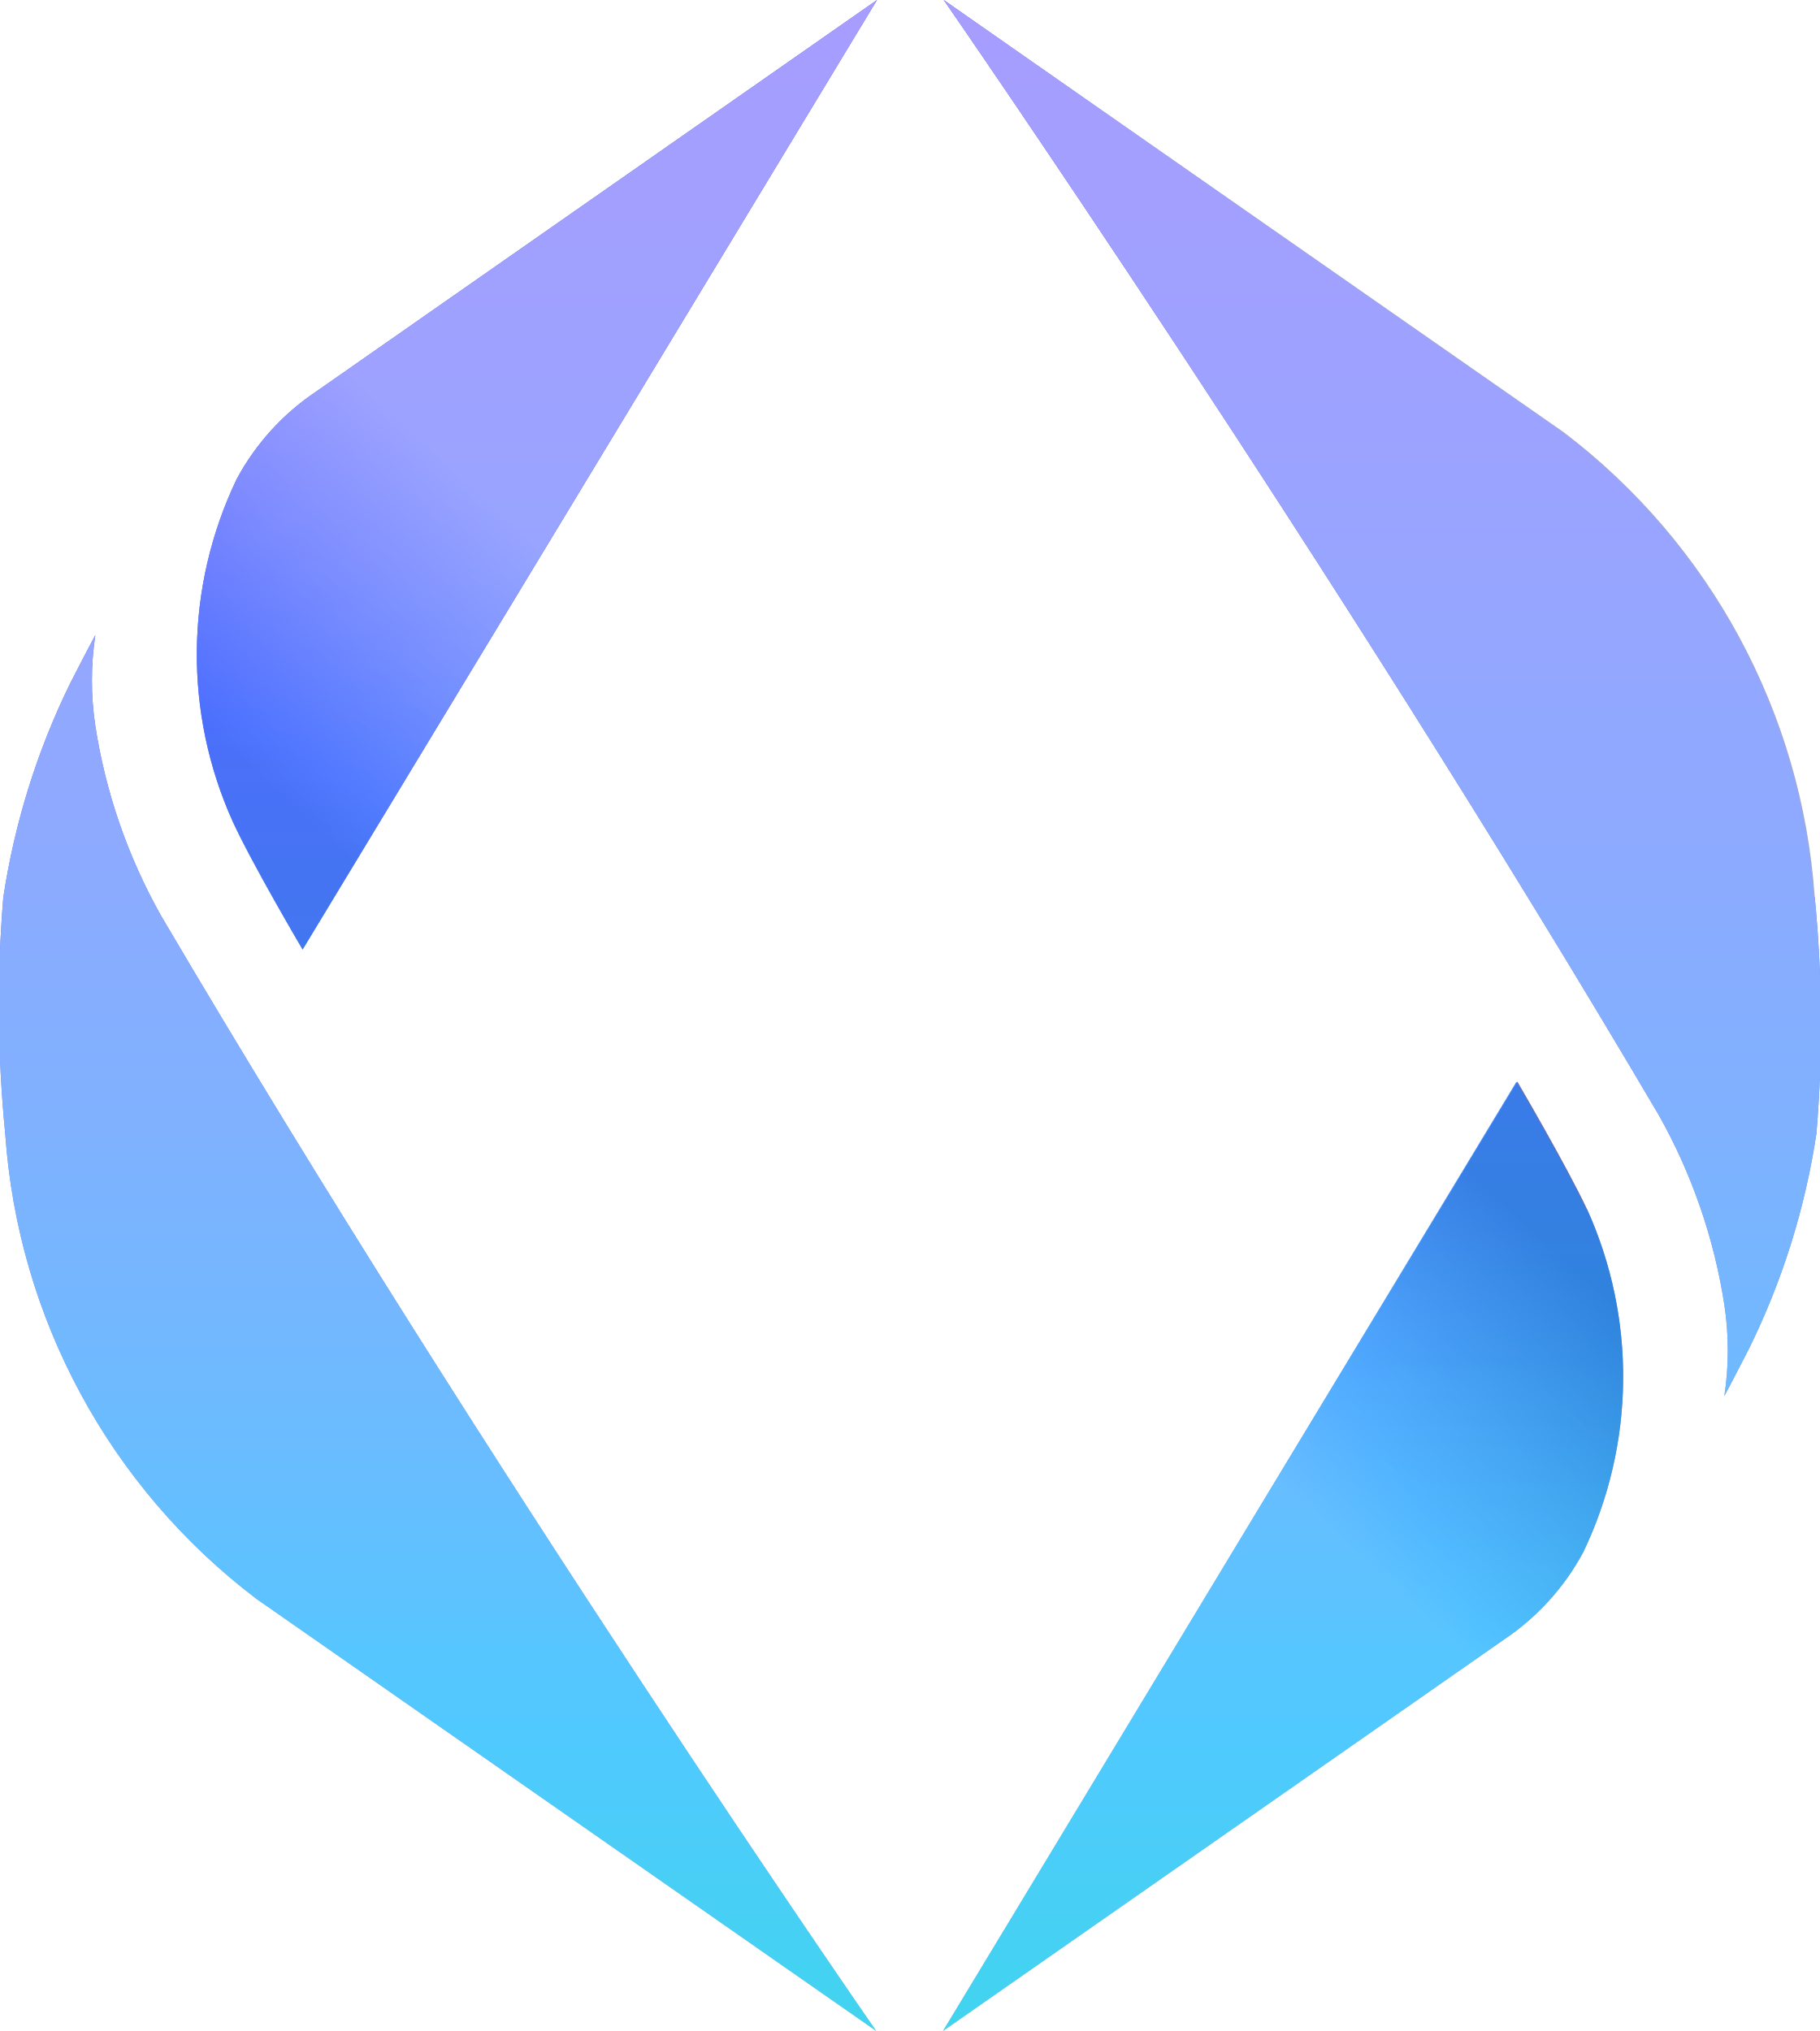
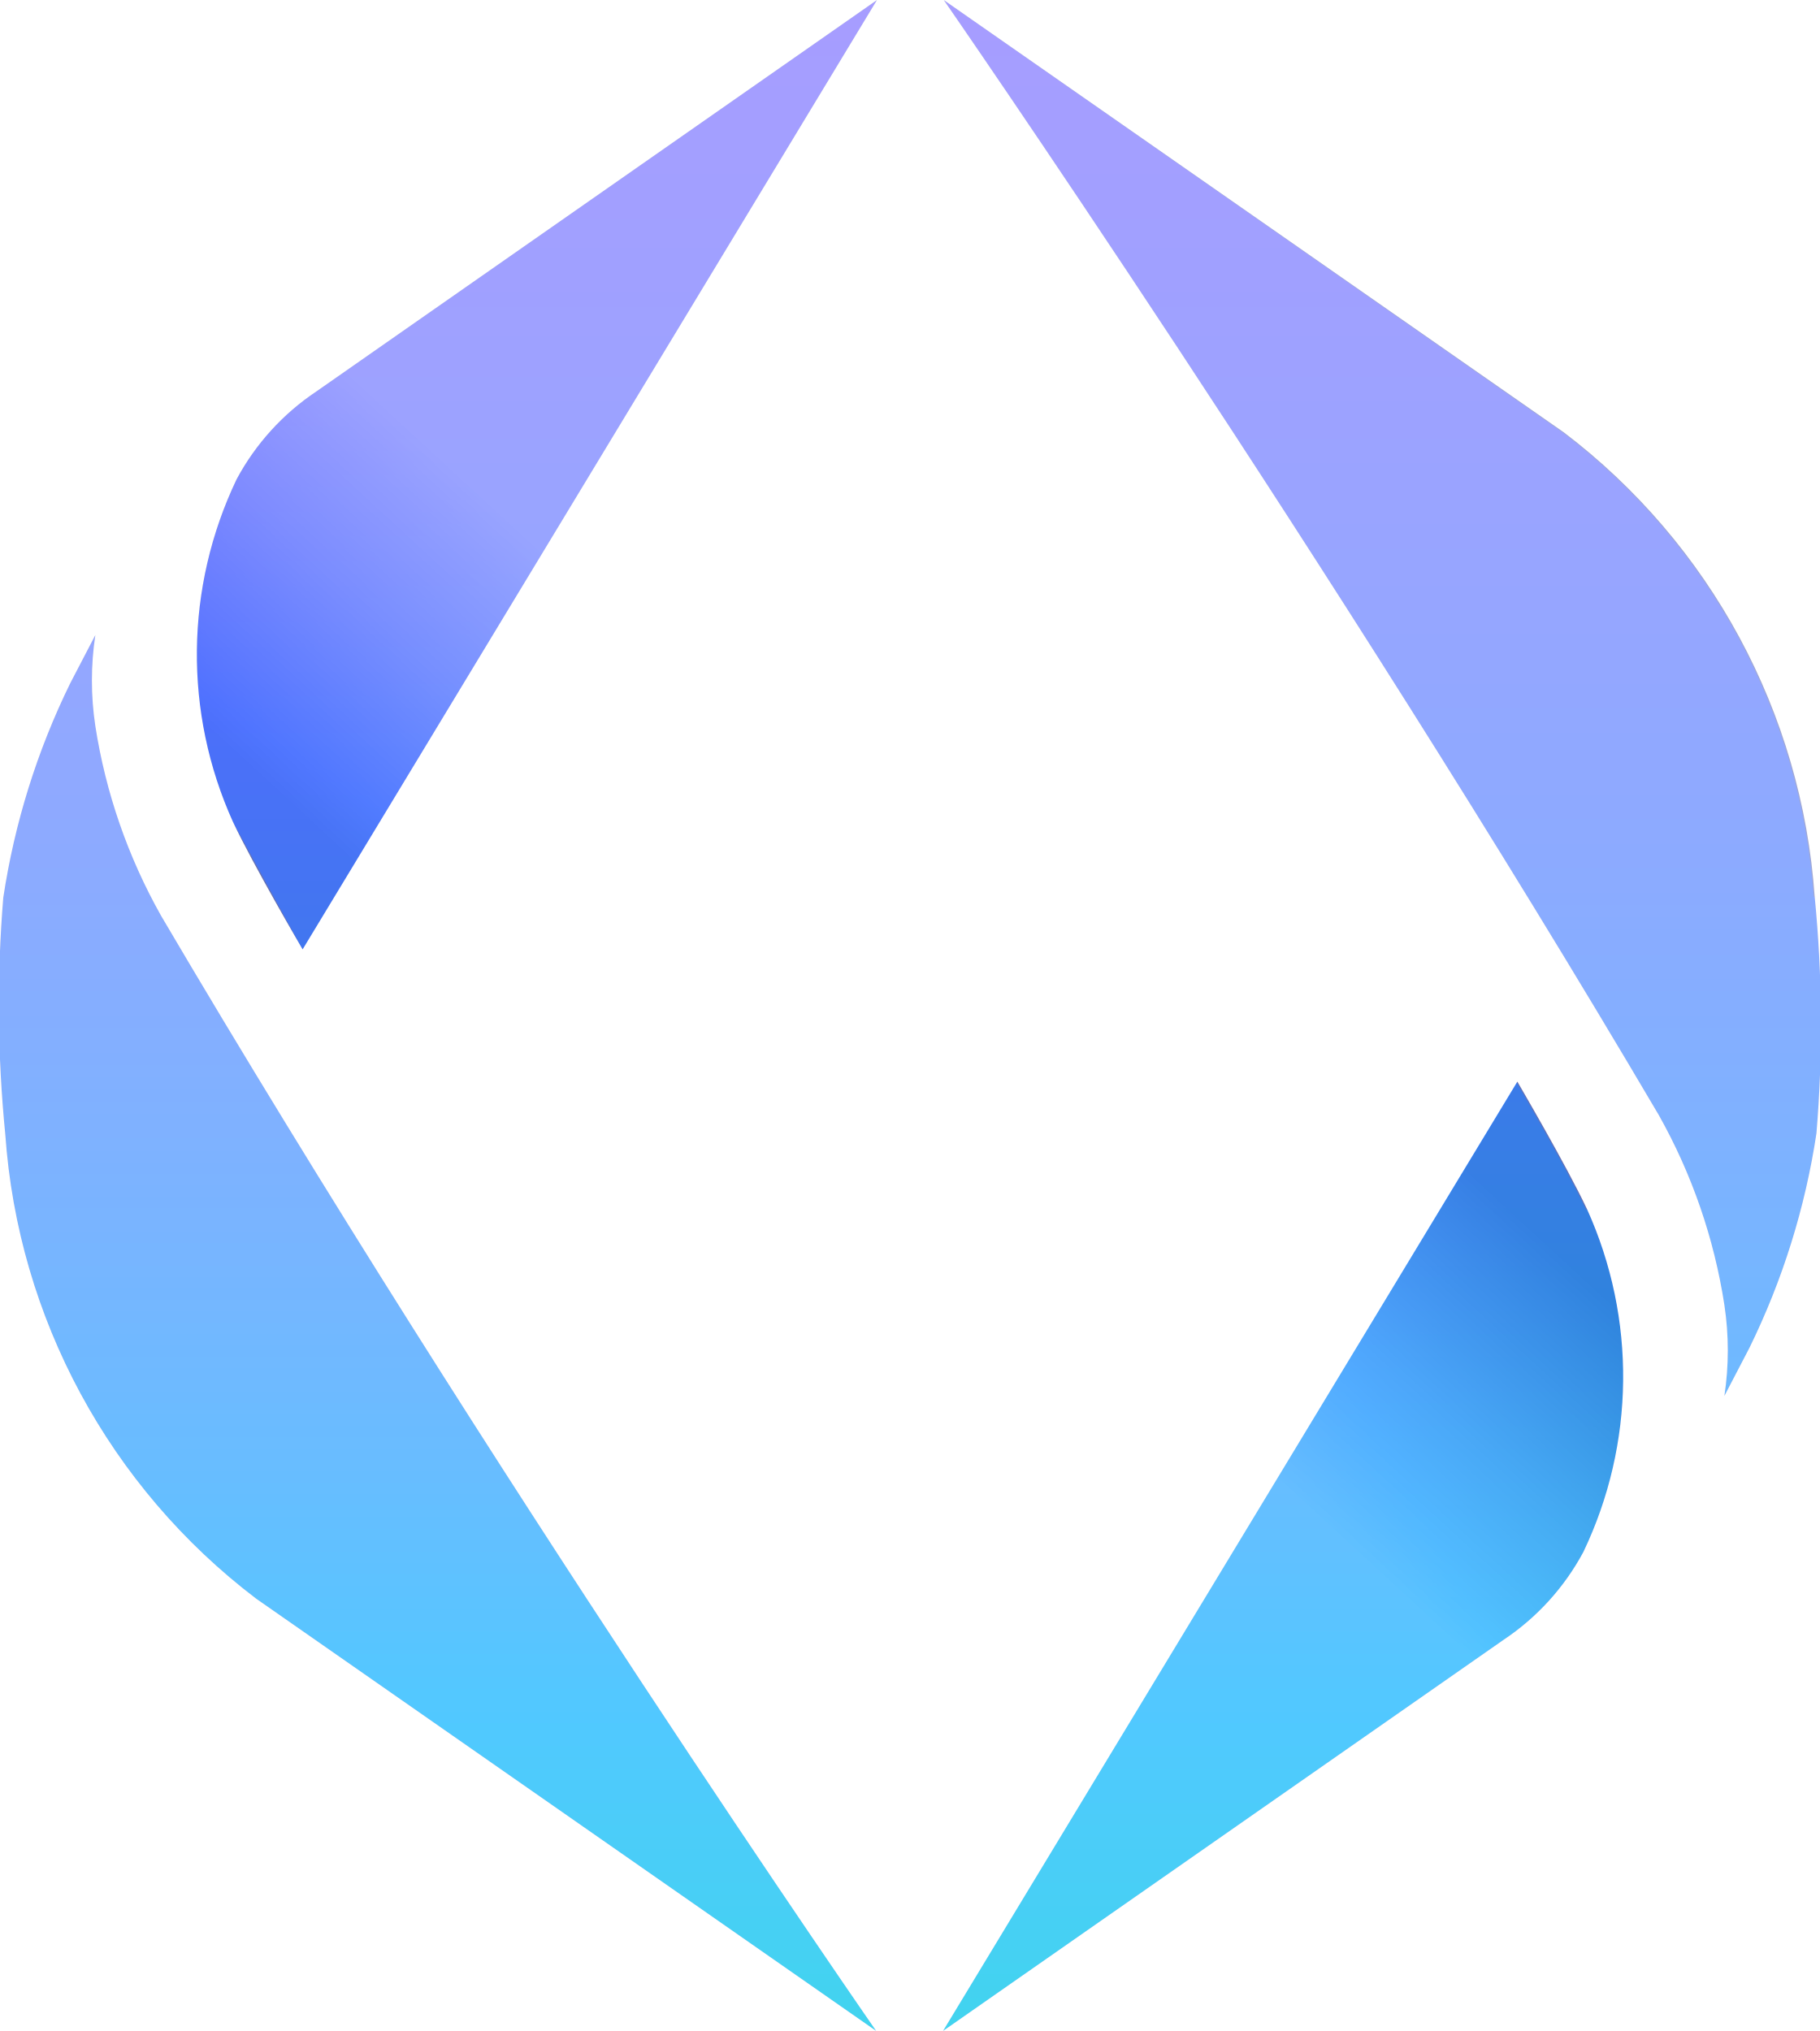
<svg xmlns="http://www.w3.org/2000/svg" xmlns:xlink="http://www.w3.org/1999/xlink" viewBox="0 0 72.52 80.95">
  <defs>
-     <style>.cls-3{fill:#a0a8d4}</style>
-     <linearGradient id="linear-gradient" x1="41.95" y1="2.57" x2="12.57" y2="34.42" gradientUnits="userSpaceOnUse">
+     <linearGradient id="A" x1="41.95" y1="2.57" x2="12.57" y2="34.42" gradientUnits="userSpaceOnUse">
      <stop offset=".58" stop-color="#a0a8d4" />
      <stop offset=".73" stop-color="#8791c7" />
      <stop offset=".91" stop-color="#6470b4" />
    </linearGradient>
-     <linearGradient id="linear-gradient-2" x1="42.57" y1="81.66" x2="71.96" y2="49.81" xlink:href="#linear-gradient" />
-     <linearGradient id="linear-gradient-3" x1="42.26" y1="1.24" x2="42.26" y2="82.84" gradientUnits="userSpaceOnUse">
+     <linearGradient id="B" x1="42.57" y1="81.66" x2="71.96" y2="49.81" xlink:href="#A" />
+     <linearGradient id="C" x1="42.26" y1="1.24" x2="42.26" y2="82.84" gradientUnits="userSpaceOnUse">
      <stop offset="0" stop-color="#513eff" />
      <stop offset=".18" stop-color="#5157ff" />
      <stop offset=".57" stop-color="#5298ff" />
      <stop offset="1" stop-color="#52e5ff" />
    </linearGradient>
  </defs>
-   <g style="isolation:isolate">
-     <g id="Layer_1" data-name="Layer 1">
-       <path d="M15.28 34.39c.8 1.71 2.78 5.09 2.78 5.09L40.95 1.64l-22.34 15.6a9.75 9.75 0 0 0-3.18 3.5 16.19 16.19 0 0 0-.15 13.65z" transform="translate(-6 -1.64)" fill="url(#linear-gradient)" />
-       <path class="cls-3" d="M6.21 46.85a25.47 25.47 0 0 0 10 18.51l24.71 17.23s-15.46-22.28-28.5-44.45a22.39 22.39 0 0 1-2.62-7.56 12.1 12.1 0 0 1 0-3.63c-.34.63-1 1.92-1 1.92a29.35 29.35 0 0 0-2.67 8.55 52.28 52.28 0 0 0 .08 9.43z" transform="translate(-6 -1.64)" />
-       <path d="M69.25 49.84c-.8-1.71-2.78-5.09-2.78-5.09L43.58 82.59 65.92 67a9.75 9.75 0 0 0 3.18-3.5 16.19 16.19 0 0 0 .15-13.66z" transform="translate(-6 -1.64)" fill="url(#linear-gradient-2)" />
-       <path class="cls-3" d="M78.32 37.38a25.47 25.47 0 0 0-10-18.51L43.61 1.64s15.45 22.28 28.5 44.45a22.39 22.39 0 0 1 2.61 7.56 12.1 12.1 0 0 1 0 3.63c.34-.63 1-1.92 1-1.92a29.35 29.35 0 0 0 2.67-8.55 52.28 52.28 0 0 0-.07-9.43z" transform="translate(-6 -1.64)" />
-       <path d="M15.43 20.74a9.75 9.75 0 0 1 3.18-3.5l22.34-15.6-22.89 37.85s-2-3.38-2.78-5.09a16.19 16.19 0 0 1 .15-13.66zM6.21 46.85a25.47 25.47 0 0 0 10 18.51l24.71 17.23s-15.46-22.28-28.5-44.45a22.39 22.39 0 0 1-2.62-7.56 12.1 12.1 0 0 1 0-3.63c-.34.63-1 1.92-1 1.92a29.35 29.35 0 0 0-2.67 8.55 52.28 52.28 0 0 0 .08 9.43zm63 3c-.8-1.71-2.78-5.09-2.78-5.09L43.58 82.59 65.92 67a9.75 9.75 0 0 0 3.18-3.5 16.19 16.19 0 0 0 .15-13.66zm9.07-12.46a25.47 25.47 0 0 0-10-18.51L43.61 1.64s15.45 22.28 28.5 44.45a22.39 22.39 0 0 1 2.61 7.56 12.1 12.1 0 0 1 0 3.63c.34-.63 1-1.92 1-1.92a29.35 29.35 0 0 0 2.67-8.55 52.28 52.28 0 0 0-.07-9.43z" transform="translate(-6 -1.64)" style="mix-blend-mode:color" fill="url(#linear-gradient-3)" />
-     </g>
-   </g>
+   <path d="M15.28 34.39c.8 1.71 2.78 5.09 2.78 5.09L40.95 1.64l-22.34 15.6a9.75 9.75 0 0 0-3.18 3.5 16.19 16.19 0 0 0-.15 13.65z" transform="translate(-6 -1.64)" fill="url(#A)" />
+   <path d="M.21 45.21a25.47 25.47 0 0 0 10 18.51l24.71 17.23S19.46 58.67 6.42 36.5a22.39 22.39 0 0 1-2.62-7.56 12.1 12.1 0 0 1 0-3.63l-1 1.92a29.35 29.35 0 0 0-2.67 8.55 52.28 52.28 0 0 0 .08 9.43z" fill="#a0a8d4" />
+   <path d="M69.25 49.84c-.8-1.71-2.78-5.09-2.78-5.09L43.58 82.59 65.92 67a9.75 9.75 0 0 0 3.18-3.5 16.19 16.19 0 0 0 .15-13.66z" transform="translate(-6 -1.64)" fill="url(#B)" />
+   <path d="M72.32 35.74a25.47 25.47 0 0 0-10-18.51L37.61 0s15.45 22.28 28.5 44.45a22.39 22.39 0 0 1 2.61 7.56 12.1 12.1 0 0 1 0 3.63l1-1.92a29.35 29.35 0 0 0 2.67-8.55 52.28 52.28 0 0 0-.07-9.43z" fill="#a0a8d4" />
+   <path d="M15.43 20.74a9.75 9.75 0 0 1 3.18-3.5l22.34-15.6-22.89 37.85-2.78-5.09a16.19 16.19 0 0 1 .15-13.66zM6.21 46.85a25.47 25.47 0 0 0 10 18.51l24.71 17.23s-15.46-22.28-28.5-44.45a22.39 22.39 0 0 1-2.62-7.56 12.1 12.1 0 0 1 0-3.63l-1 1.92a29.35 29.35 0 0 0-2.67 8.55 52.28 52.28 0 0 0 .08 9.43zm63 3c-.8-1.71-2.78-5.09-2.78-5.09L43.58 82.59 65.92 67a9.75 9.75 0 0 0 3.18-3.5 16.19 16.19 0 0 0 .15-13.66zm9.07-12.46a25.47 25.47 0 0 0-10-18.51L43.61 1.64s15.45 22.28 28.5 44.45a22.39 22.39 0 0 1 2.61 7.56 12.1 12.1 0 0 1 0 3.63l1-1.92a29.35 29.35 0 0 0 2.67-8.55 52.28 52.28 0 0 0-.07-9.43z" transform="translate(-6 -1.64)" style="mix-blend-mode:color" fill="url(#C)" />
</svg>
